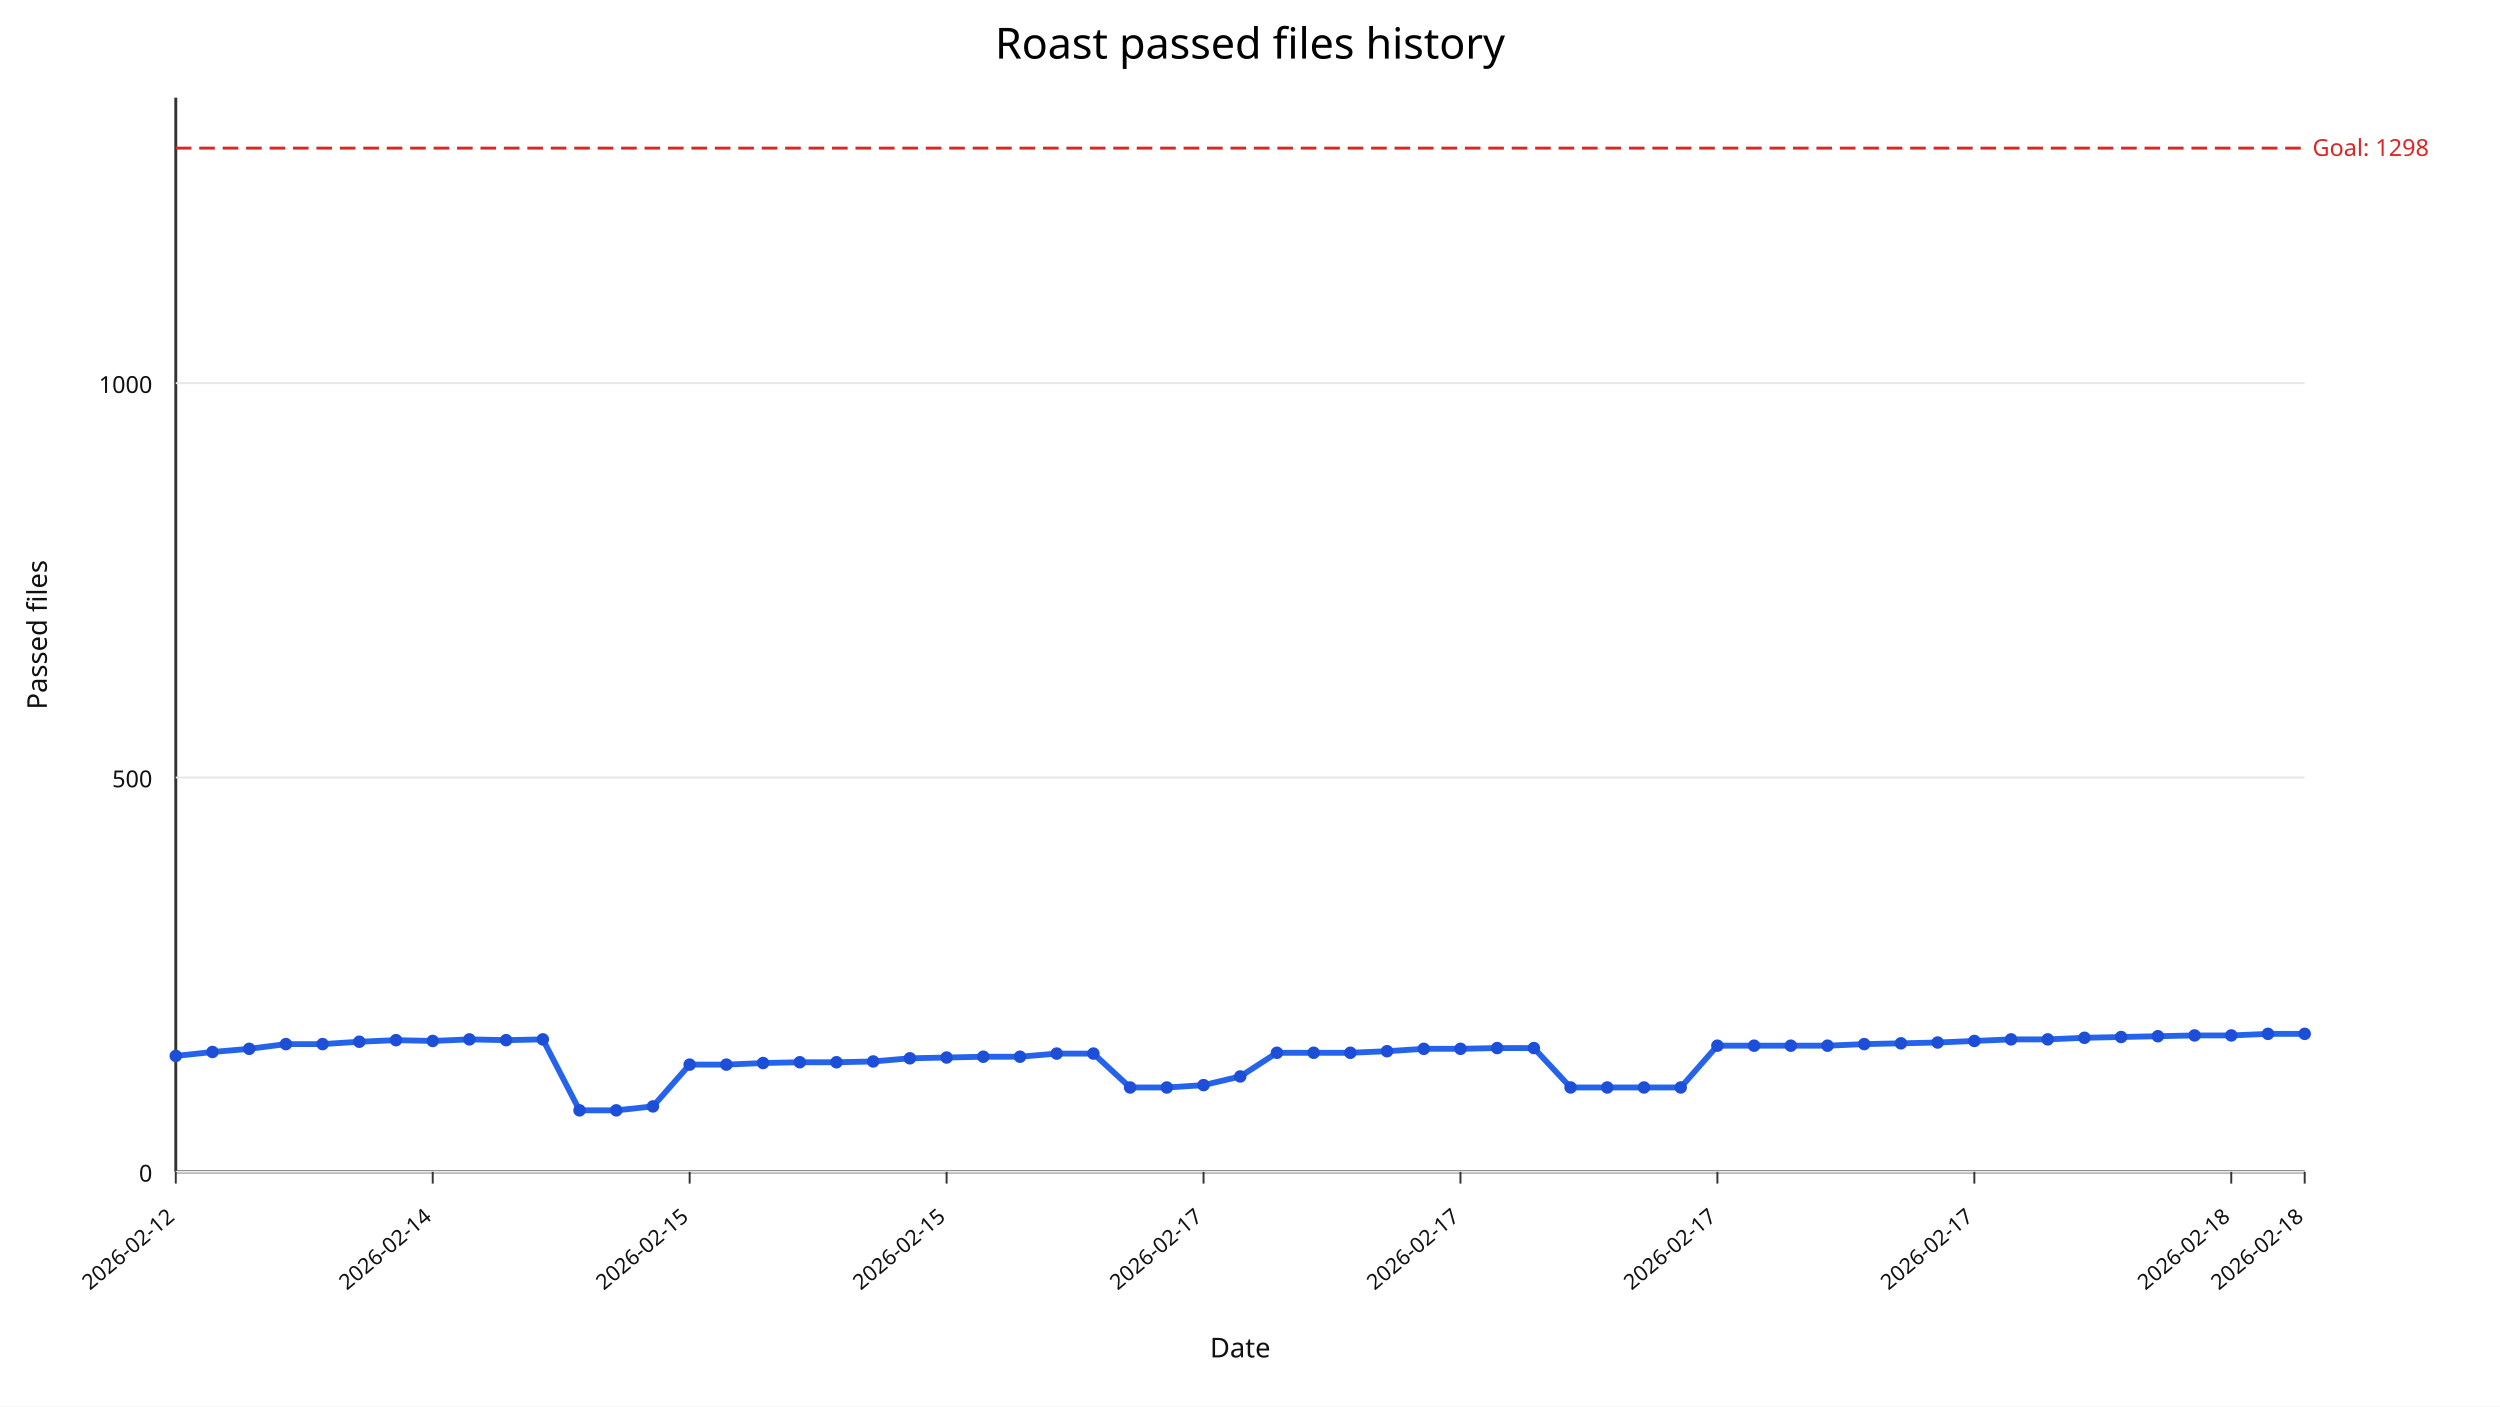
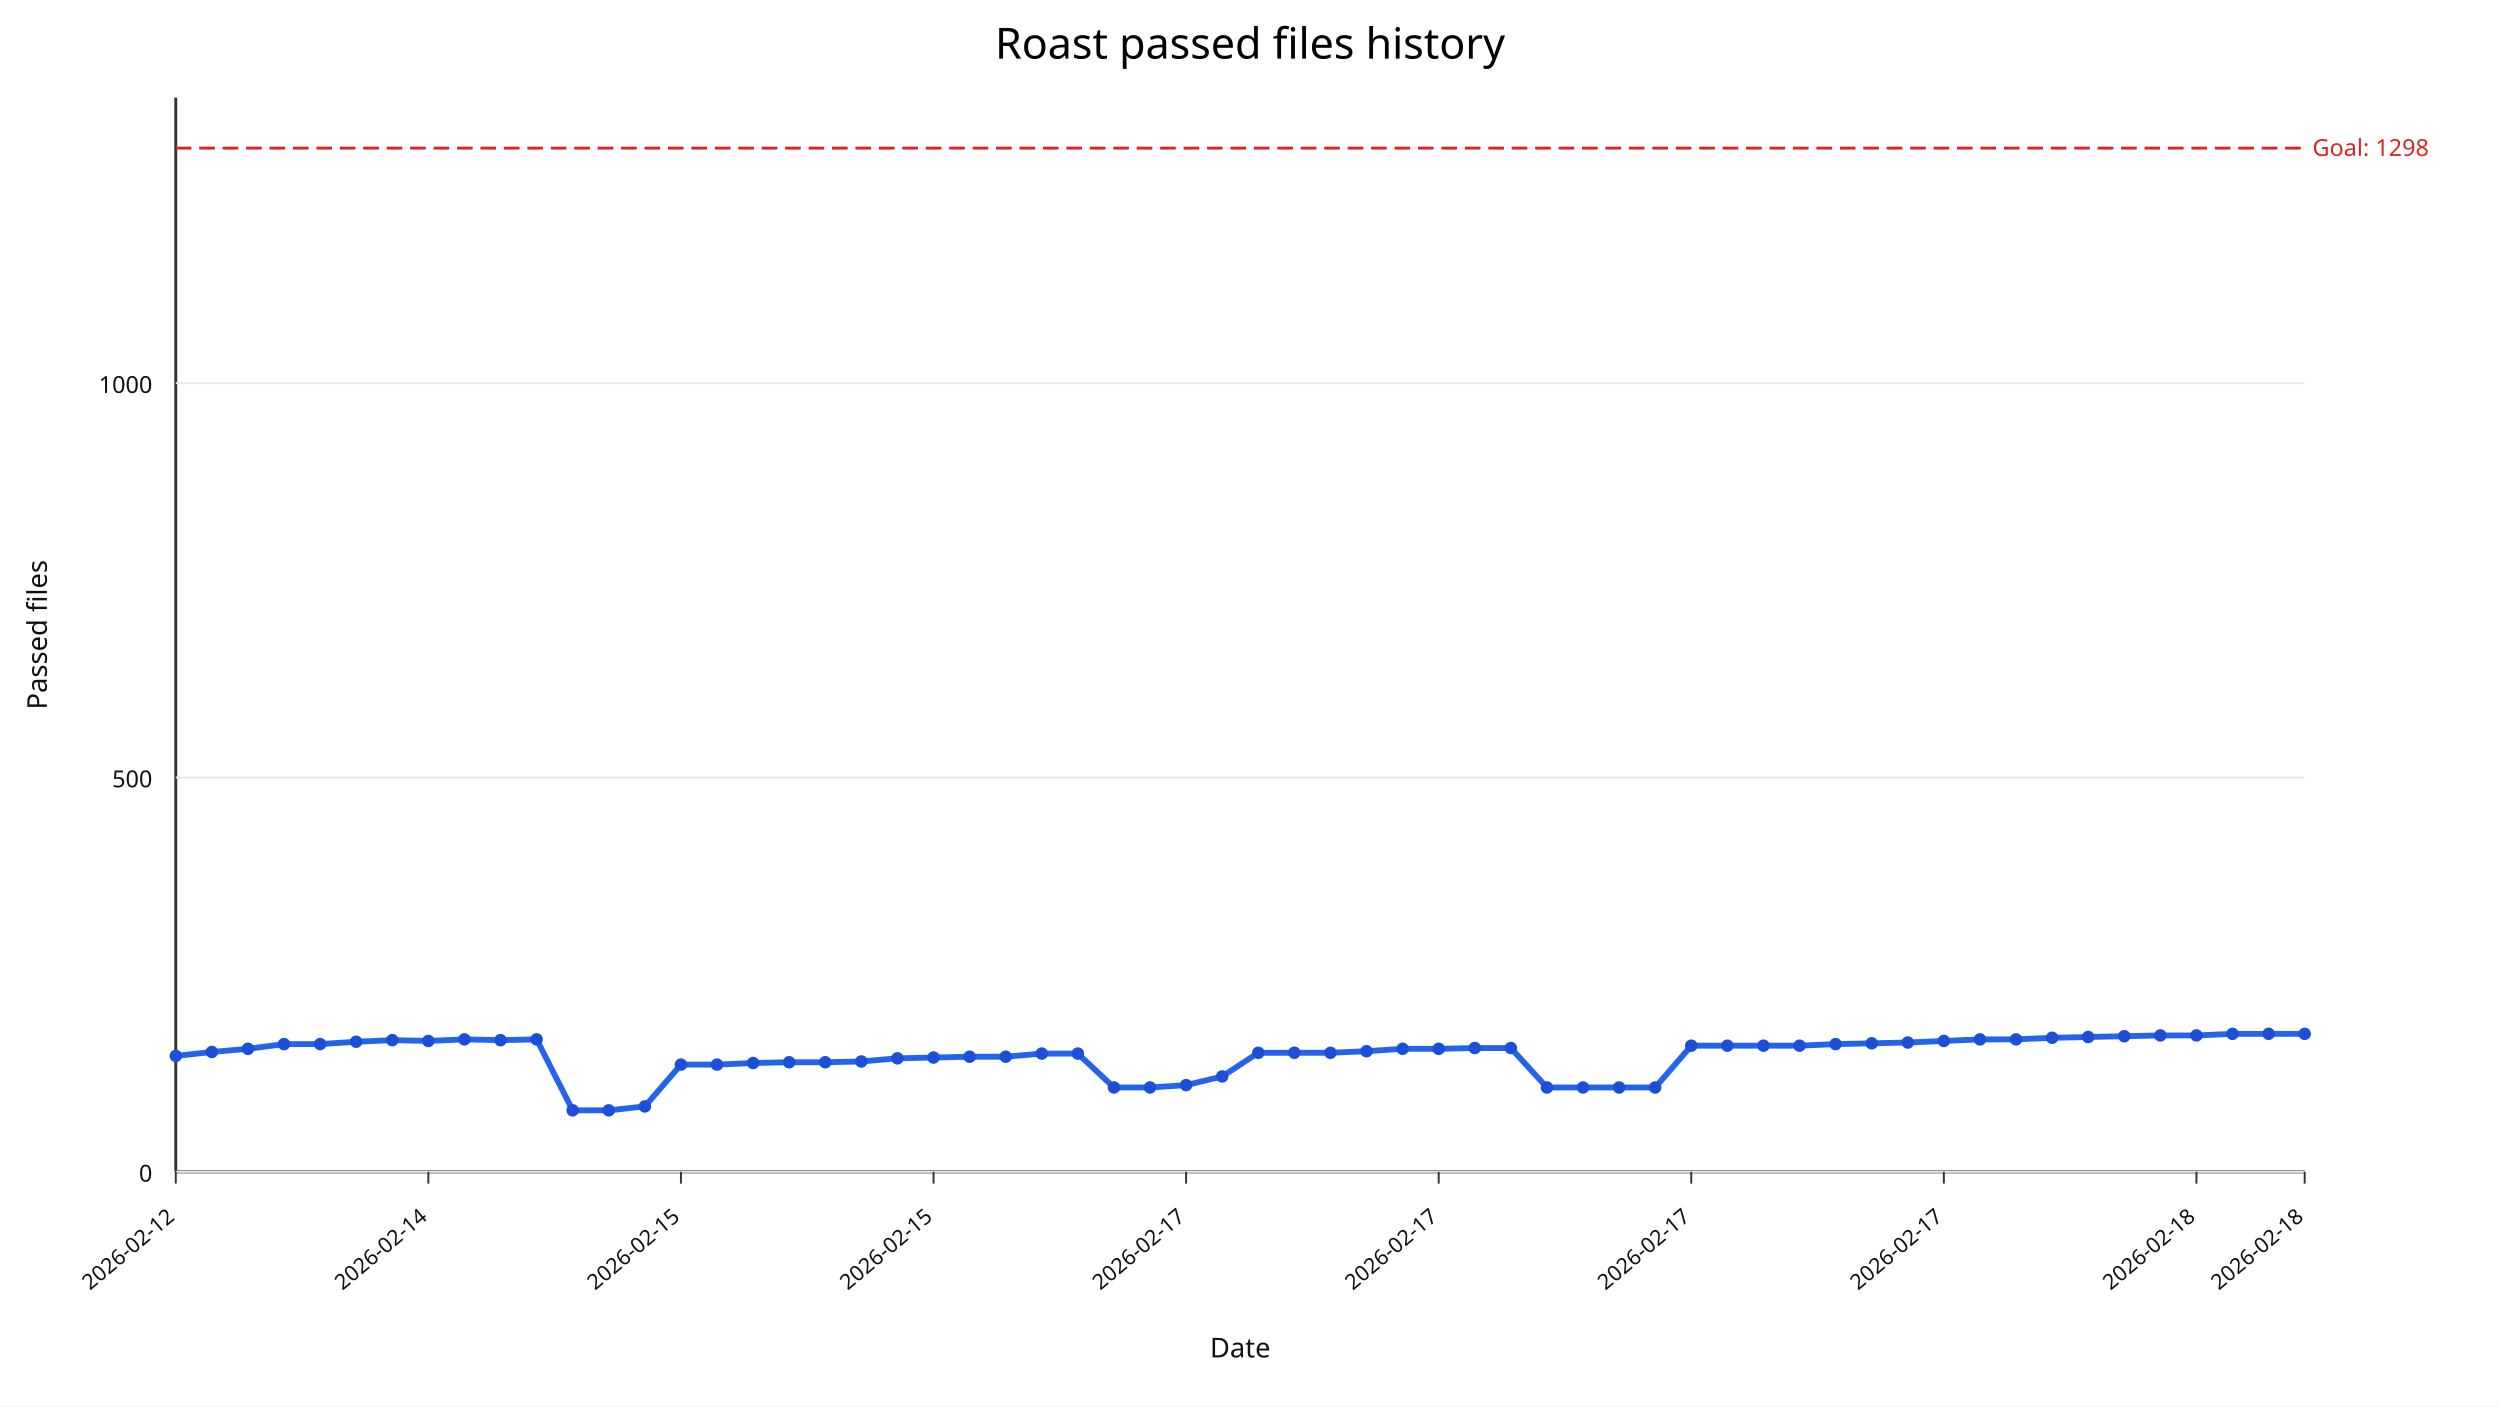
<svg xmlns="http://www.w3.org/2000/svg" width="1280" height="720" viewBox="0 0 1280 720">
  <rect width="100%" height="100%" fill="#ffffff" />
  <text x="640" y="30" text-anchor="middle" font-size="22" font-family="sans-serif">Roast passed files history</text>
  <line x1="90" y1="600" x2="1180" y2="600" stroke="#333" stroke-width="1.5" />
  <line x1="90" y1="50" x2="90" y2="600" stroke="#333" stroke-width="1.5" />
  <line x1="90" y1="600.00" x2="1180" y2="600.00" stroke="#e5e7eb" stroke-width="1" />
  <text x="78" y="605.00" text-anchor="end" font-size="12" fill="#111" font-family="sans-serif">0</text>
  <line x1="90" y1="398.09" x2="1180" y2="398.09" stroke="#e5e7eb" stroke-width="1" />
  <text x="78" y="403.09" text-anchor="end" font-size="12" fill="#111" font-family="sans-serif">500</text>
  <line x1="90" y1="196.18" x2="1180" y2="196.18" stroke="#e5e7eb" stroke-width="1" />
  <text x="78" y="201.18" text-anchor="end" font-size="12" fill="#111" font-family="sans-serif">1000</text>
  <line x1="90.00" y1="600" x2="90.00" y2="606" stroke="#333" stroke-width="1" />
  <text x="90.00" y="624" text-anchor="end" font-size="11" fill="#111" transform="rotate(-40 90.00,624)" font-family="sans-serif">2026-02-12</text>
-   <line x1="221.55" y1="600" x2="221.55" y2="606" stroke="#333" stroke-width="1" />
-   <text x="221.55" y="624" text-anchor="end" font-size="11" fill="#111" transform="rotate(-40 221.55,624)" font-family="sans-serif">2026-02-14</text>
-   <line x1="353.10" y1="600" x2="353.10" y2="606" stroke="#333" stroke-width="1" />
-   <text x="353.10" y="624" text-anchor="end" font-size="11" fill="#111" transform="rotate(-40 353.10,624)" font-family="sans-serif">2026-02-15</text>
-   <line x1="484.66" y1="600" x2="484.66" y2="606" stroke="#333" stroke-width="1" />
-   <text x="484.66" y="624" text-anchor="end" font-size="11" fill="#111" transform="rotate(-40 484.66,624)" font-family="sans-serif">2026-02-15</text>
-   <line x1="616.21" y1="600" x2="616.21" y2="606" stroke="#333" stroke-width="1" />
-   <text x="616.21" y="624" text-anchor="end" font-size="11" fill="#111" transform="rotate(-40 616.21,624)" font-family="sans-serif">2026-02-17</text>
-   <line x1="747.76" y1="600" x2="747.76" y2="606" stroke="#333" stroke-width="1" />
-   <text x="747.76" y="624" text-anchor="end" font-size="11" fill="#111" transform="rotate(-40 747.76,624)" font-family="sans-serif">2026-02-17</text>
-   <line x1="879.31" y1="600" x2="879.31" y2="606" stroke="#333" stroke-width="1" />
-   <text x="879.31" y="624" text-anchor="end" font-size="11" fill="#111" transform="rotate(-40 879.31,624)" font-family="sans-serif">2026-02-17</text>
-   <line x1="1010.86" y1="600" x2="1010.86" y2="606" stroke="#333" stroke-width="1" />
-   <text x="1010.86" y="624" text-anchor="end" font-size="11" fill="#111" transform="rotate(-40 1010.86,624)" font-family="sans-serif">2026-02-17</text>
-   <line x1="1142.41" y1="600" x2="1142.41" y2="606" stroke="#333" stroke-width="1" />
-   <text x="1142.41" y="624" text-anchor="end" font-size="11" fill="#111" transform="rotate(-40 1142.41,624)" font-family="sans-serif">2026-02-18</text>
+   <line x1="219.32" y1="600" x2="219.32" y2="606" stroke="#333" stroke-width="1" />
+   <text x="219.32" y="624" text-anchor="end" font-size="11" fill="#111" transform="rotate(-40 219.32,624)" font-family="sans-serif">2026-02-14</text>
+   <line x1="348.64" y1="600" x2="348.64" y2="606" stroke="#333" stroke-width="1" />
+   <text x="348.64" y="624" text-anchor="end" font-size="11" fill="#111" transform="rotate(-40 348.64,624)" font-family="sans-serif">2026-02-15</text>
+   <line x1="477.97" y1="600" x2="477.97" y2="606" stroke="#333" stroke-width="1" />
+   <text x="477.97" y="624" text-anchor="end" font-size="11" fill="#111" transform="rotate(-40 477.97,624)" font-family="sans-serif">2026-02-15</text>
+   <line x1="607.29" y1="600" x2="607.29" y2="606" stroke="#333" stroke-width="1" />
+   <text x="607.29" y="624" text-anchor="end" font-size="11" fill="#111" transform="rotate(-40 607.29,624)" font-family="sans-serif">2026-02-17</text>
+   <line x1="736.61" y1="600" x2="736.61" y2="606" stroke="#333" stroke-width="1" />
+   <text x="736.61" y="624" text-anchor="end" font-size="11" fill="#111" transform="rotate(-40 736.61,624)" font-family="sans-serif">2026-02-17</text>
+   <line x1="865.93" y1="600" x2="865.93" y2="606" stroke="#333" stroke-width="1" />
+   <text x="865.93" y="624" text-anchor="end" font-size="11" fill="#111" transform="rotate(-40 865.93,624)" font-family="sans-serif">2026-02-17</text>
+   <line x1="995.25" y1="600" x2="995.25" y2="606" stroke="#333" stroke-width="1" />
+   <text x="995.25" y="624" text-anchor="end" font-size="11" fill="#111" transform="rotate(-40 995.25,624)" font-family="sans-serif">2026-02-17</text>
+   <line x1="1124.58" y1="600" x2="1124.58" y2="606" stroke="#333" stroke-width="1" />
+   <text x="1124.58" y="624" text-anchor="end" font-size="11" fill="#111" transform="rotate(-40 1124.58,624)" font-family="sans-serif">2026-02-18</text>
  <line x1="1180.00" y1="600" x2="1180.00" y2="606" stroke="#333" stroke-width="1" />
  <text x="1180.00" y="624" text-anchor="end" font-size="11" fill="#111" transform="rotate(-40 1180.00,624)" font-family="sans-serif">2026-02-18</text>
  <line x1="90" y1="75.84" x2="1180" y2="75.84" stroke="#dc2626" stroke-width="1.5" stroke-dasharray="8,4" />
  <text x="1184" y="79.84" font-size="12" fill="#dc2626" font-family="sans-serif">Goal: 1298</text>
-   <polyline fill="none" stroke="#2563eb" stroke-width="3" points="90.00,540.64 108.79,538.62 127.59,537.00 146.38,534.58 165.17,534.58 183.97,533.37 202.76,532.56 221.55,532.97 240.34,532.16 259.14,532.56 277.93,532.16 296.72,568.50 315.52,568.50 334.31,566.48 353.10,545.08 371.90,545.08 390.69,544.27 409.48,543.87 428.28,543.87 447.07,543.47 465.86,541.85 484.66,541.45 503.45,541.04 522.24,541.04 541.03,539.43 559.83,539.43 578.62,556.79 597.41,556.79 616.21,555.58 635.00,551.14 653.79,539.02 672.59,539.02 691.38,539.02 710.17,538.22 728.97,537.00 747.76,537.00 766.55,536.60 785.34,536.60 804.14,556.79 822.93,556.79 841.72,556.79 860.52,556.79 879.31,535.39 898.10,535.39 916.90,535.39 935.69,535.39 954.48,534.58 973.28,534.18 992.07,533.77 1010.86,532.97 1029.66,532.16 1048.45,532.16 1067.24,531.35 1086.03,530.95 1104.83,530.54 1123.62,530.14 1142.41,530.14 1161.21,529.33 1180.00,529.33" />
+   <polyline fill="none" stroke="#2563eb" stroke-width="3" points="90.00,540.64 108.47,538.62 126.95,537.00 145.42,534.58 163.90,534.58 182.37,533.37 200.85,532.56 219.32,532.97 237.80,532.16 256.27,532.56 274.75,532.16 293.22,568.50 311.69,568.50 330.17,566.48 348.64,545.08 367.12,545.08 385.59,544.27 404.07,543.87 422.54,543.87 441.02,543.47 459.49,541.85 477.97,541.45 496.44,541.04 514.92,541.04 533.39,539.43 551.86,539.43 570.34,556.79 588.81,556.79 607.29,555.58 625.76,551.14 644.24,539.02 662.71,539.02 681.19,539.02 699.66,538.22 718.14,537.00 736.61,537.00 755.08,536.60 773.56,536.60 792.03,556.79 810.51,556.79 828.98,556.79 847.46,556.79 865.93,535.39 884.41,535.39 902.88,535.39 921.36,535.39 939.83,534.58 958.31,534.18 976.78,533.77 995.25,532.97 1013.73,532.16 1032.20,532.16 1050.68,531.35 1069.15,530.95 1087.63,530.54 1106.10,530.14 1124.58,530.14 1143.05,529.33 1161.53,529.33 1180.00,529.33" />
  <circle cx="90.00" cy="540.64" r="3.2" fill="#1d4ed8" />
-   <circle cx="108.79" cy="538.62" r="3.2" fill="#1d4ed8" />
-   <circle cx="127.59" cy="537.00" r="3.2" fill="#1d4ed8" />
-   <circle cx="146.38" cy="534.58" r="3.2" fill="#1d4ed8" />
-   <circle cx="165.17" cy="534.58" r="3.2" fill="#1d4ed8" />
-   <circle cx="183.97" cy="533.37" r="3.2" fill="#1d4ed8" />
-   <circle cx="202.76" cy="532.56" r="3.2" fill="#1d4ed8" />
-   <circle cx="221.55" cy="532.97" r="3.2" fill="#1d4ed8" />
-   <circle cx="240.34" cy="532.16" r="3.2" fill="#1d4ed8" />
-   <circle cx="259.14" cy="532.56" r="3.2" fill="#1d4ed8" />
-   <circle cx="277.93" cy="532.16" r="3.2" fill="#1d4ed8" />
-   <circle cx="296.72" cy="568.50" r="3.2" fill="#1d4ed8" />
-   <circle cx="315.52" cy="568.50" r="3.2" fill="#1d4ed8" />
-   <circle cx="334.31" cy="566.48" r="3.2" fill="#1d4ed8" />
-   <circle cx="353.10" cy="545.08" r="3.2" fill="#1d4ed8" />
-   <circle cx="371.90" cy="545.08" r="3.2" fill="#1d4ed8" />
-   <circle cx="390.69" cy="544.27" r="3.2" fill="#1d4ed8" />
-   <circle cx="409.48" cy="543.87" r="3.2" fill="#1d4ed8" />
-   <circle cx="428.28" cy="543.87" r="3.2" fill="#1d4ed8" />
-   <circle cx="447.07" cy="543.47" r="3.2" fill="#1d4ed8" />
-   <circle cx="465.86" cy="541.85" r="3.2" fill="#1d4ed8" />
-   <circle cx="484.66" cy="541.45" r="3.2" fill="#1d4ed8" />
-   <circle cx="503.45" cy="541.04" r="3.2" fill="#1d4ed8" />
-   <circle cx="522.24" cy="541.04" r="3.2" fill="#1d4ed8" />
-   <circle cx="541.03" cy="539.43" r="3.2" fill="#1d4ed8" />
-   <circle cx="559.83" cy="539.43" r="3.2" fill="#1d4ed8" />
-   <circle cx="578.62" cy="556.79" r="3.2" fill="#1d4ed8" />
-   <circle cx="597.41" cy="556.79" r="3.2" fill="#1d4ed8" />
-   <circle cx="616.21" cy="555.58" r="3.2" fill="#1d4ed8" />
-   <circle cx="635.00" cy="551.14" r="3.2" fill="#1d4ed8" />
-   <circle cx="653.79" cy="539.02" r="3.2" fill="#1d4ed8" />
-   <circle cx="672.59" cy="539.02" r="3.2" fill="#1d4ed8" />
-   <circle cx="691.38" cy="539.02" r="3.2" fill="#1d4ed8" />
-   <circle cx="710.17" cy="538.22" r="3.2" fill="#1d4ed8" />
-   <circle cx="728.97" cy="537.00" r="3.2" fill="#1d4ed8" />
-   <circle cx="747.76" cy="537.00" r="3.2" fill="#1d4ed8" />
-   <circle cx="766.55" cy="536.60" r="3.2" fill="#1d4ed8" />
-   <circle cx="785.34" cy="536.60" r="3.2" fill="#1d4ed8" />
-   <circle cx="804.14" cy="556.79" r="3.2" fill="#1d4ed8" />
-   <circle cx="822.93" cy="556.79" r="3.2" fill="#1d4ed8" />
-   <circle cx="841.72" cy="556.79" r="3.2" fill="#1d4ed8" />
-   <circle cx="860.52" cy="556.79" r="3.2" fill="#1d4ed8" />
-   <circle cx="879.31" cy="535.39" r="3.2" fill="#1d4ed8" />
-   <circle cx="898.10" cy="535.39" r="3.2" fill="#1d4ed8" />
-   <circle cx="916.90" cy="535.39" r="3.2" fill="#1d4ed8" />
-   <circle cx="935.69" cy="535.39" r="3.2" fill="#1d4ed8" />
-   <circle cx="954.48" cy="534.58" r="3.2" fill="#1d4ed8" />
-   <circle cx="973.28" cy="534.18" r="3.2" fill="#1d4ed8" />
-   <circle cx="992.07" cy="533.77" r="3.2" fill="#1d4ed8" />
-   <circle cx="1010.86" cy="532.97" r="3.2" fill="#1d4ed8" />
-   <circle cx="1029.66" cy="532.16" r="3.2" fill="#1d4ed8" />
-   <circle cx="1048.45" cy="532.16" r="3.2" fill="#1d4ed8" />
-   <circle cx="1067.24" cy="531.35" r="3.2" fill="#1d4ed8" />
-   <circle cx="1086.03" cy="530.95" r="3.2" fill="#1d4ed8" />
-   <circle cx="1104.83" cy="530.54" r="3.2" fill="#1d4ed8" />
-   <circle cx="1123.62" cy="530.14" r="3.2" fill="#1d4ed8" />
-   <circle cx="1142.41" cy="530.14" r="3.2" fill="#1d4ed8" />
-   <circle cx="1161.21" cy="529.33" r="3.2" fill="#1d4ed8" />
+   <circle cx="108.47" cy="538.62" r="3.2" fill="#1d4ed8" />
+   <circle cx="126.95" cy="537.00" r="3.2" fill="#1d4ed8" />
+   <circle cx="145.42" cy="534.58" r="3.2" fill="#1d4ed8" />
+   <circle cx="163.90" cy="534.58" r="3.2" fill="#1d4ed8" />
+   <circle cx="182.37" cy="533.37" r="3.2" fill="#1d4ed8" />
+   <circle cx="200.85" cy="532.56" r="3.2" fill="#1d4ed8" />
+   <circle cx="219.32" cy="532.97" r="3.2" fill="#1d4ed8" />
+   <circle cx="237.80" cy="532.16" r="3.2" fill="#1d4ed8" />
+   <circle cx="256.27" cy="532.56" r="3.2" fill="#1d4ed8" />
+   <circle cx="274.75" cy="532.16" r="3.2" fill="#1d4ed8" />
+   <circle cx="293.22" cy="568.50" r="3.2" fill="#1d4ed8" />
+   <circle cx="311.69" cy="568.50" r="3.2" fill="#1d4ed8" />
+   <circle cx="330.17" cy="566.48" r="3.2" fill="#1d4ed8" />
+   <circle cx="348.64" cy="545.08" r="3.2" fill="#1d4ed8" />
+   <circle cx="367.12" cy="545.08" r="3.2" fill="#1d4ed8" />
+   <circle cx="385.59" cy="544.27" r="3.2" fill="#1d4ed8" />
+   <circle cx="404.07" cy="543.87" r="3.2" fill="#1d4ed8" />
+   <circle cx="422.54" cy="543.87" r="3.2" fill="#1d4ed8" />
+   <circle cx="441.02" cy="543.47" r="3.2" fill="#1d4ed8" />
+   <circle cx="459.49" cy="541.85" r="3.2" fill="#1d4ed8" />
+   <circle cx="477.97" cy="541.45" r="3.2" fill="#1d4ed8" />
+   <circle cx="496.44" cy="541.04" r="3.2" fill="#1d4ed8" />
+   <circle cx="514.92" cy="541.04" r="3.2" fill="#1d4ed8" />
+   <circle cx="533.39" cy="539.43" r="3.2" fill="#1d4ed8" />
+   <circle cx="551.86" cy="539.43" r="3.2" fill="#1d4ed8" />
+   <circle cx="570.34" cy="556.79" r="3.2" fill="#1d4ed8" />
+   <circle cx="588.81" cy="556.79" r="3.2" fill="#1d4ed8" />
+   <circle cx="607.29" cy="555.58" r="3.2" fill="#1d4ed8" />
+   <circle cx="625.76" cy="551.14" r="3.2" fill="#1d4ed8" />
+   <circle cx="644.24" cy="539.02" r="3.2" fill="#1d4ed8" />
+   <circle cx="662.71" cy="539.02" r="3.2" fill="#1d4ed8" />
+   <circle cx="681.19" cy="539.02" r="3.2" fill="#1d4ed8" />
+   <circle cx="699.66" cy="538.22" r="3.2" fill="#1d4ed8" />
+   <circle cx="718.14" cy="537.00" r="3.2" fill="#1d4ed8" />
+   <circle cx="736.61" cy="537.00" r="3.2" fill="#1d4ed8" />
+   <circle cx="755.08" cy="536.60" r="3.2" fill="#1d4ed8" />
+   <circle cx="773.56" cy="536.60" r="3.2" fill="#1d4ed8" />
+   <circle cx="792.03" cy="556.79" r="3.2" fill="#1d4ed8" />
+   <circle cx="810.51" cy="556.79" r="3.2" fill="#1d4ed8" />
+   <circle cx="828.98" cy="556.79" r="3.2" fill="#1d4ed8" />
+   <circle cx="847.46" cy="556.79" r="3.2" fill="#1d4ed8" />
+   <circle cx="865.93" cy="535.39" r="3.2" fill="#1d4ed8" />
+   <circle cx="884.41" cy="535.39" r="3.2" fill="#1d4ed8" />
+   <circle cx="902.88" cy="535.39" r="3.2" fill="#1d4ed8" />
+   <circle cx="921.36" cy="535.39" r="3.2" fill="#1d4ed8" />
+   <circle cx="939.83" cy="534.58" r="3.2" fill="#1d4ed8" />
+   <circle cx="958.31" cy="534.18" r="3.2" fill="#1d4ed8" />
+   <circle cx="976.78" cy="533.77" r="3.2" fill="#1d4ed8" />
+   <circle cx="995.25" cy="532.97" r="3.2" fill="#1d4ed8" />
+   <circle cx="1013.73" cy="532.16" r="3.2" fill="#1d4ed8" />
+   <circle cx="1032.20" cy="532.16" r="3.2" fill="#1d4ed8" />
+   <circle cx="1050.68" cy="531.35" r="3.2" fill="#1d4ed8" />
+   <circle cx="1069.15" cy="530.95" r="3.2" fill="#1d4ed8" />
+   <circle cx="1087.63" cy="530.54" r="3.2" fill="#1d4ed8" />
+   <circle cx="1106.10" cy="530.14" r="3.2" fill="#1d4ed8" />
+   <circle cx="1124.58" cy="530.14" r="3.2" fill="#1d4ed8" />
+   <circle cx="1143.05" cy="529.33" r="3.2" fill="#1d4ed8" />
+   <circle cx="1161.53" cy="529.33" r="3.2" fill="#1d4ed8" />
  <circle cx="1180.00" cy="529.33" r="3.2" fill="#1d4ed8" />
  <text x="635" y="695" text-anchor="middle" font-size="14" fill="#111" font-family="sans-serif">Date</text>
  <text x="24" y="325" text-anchor="middle" font-size="14" fill="#111" transform="rotate(-90 24,325)" font-family="sans-serif">Passed files</text>
</svg>
